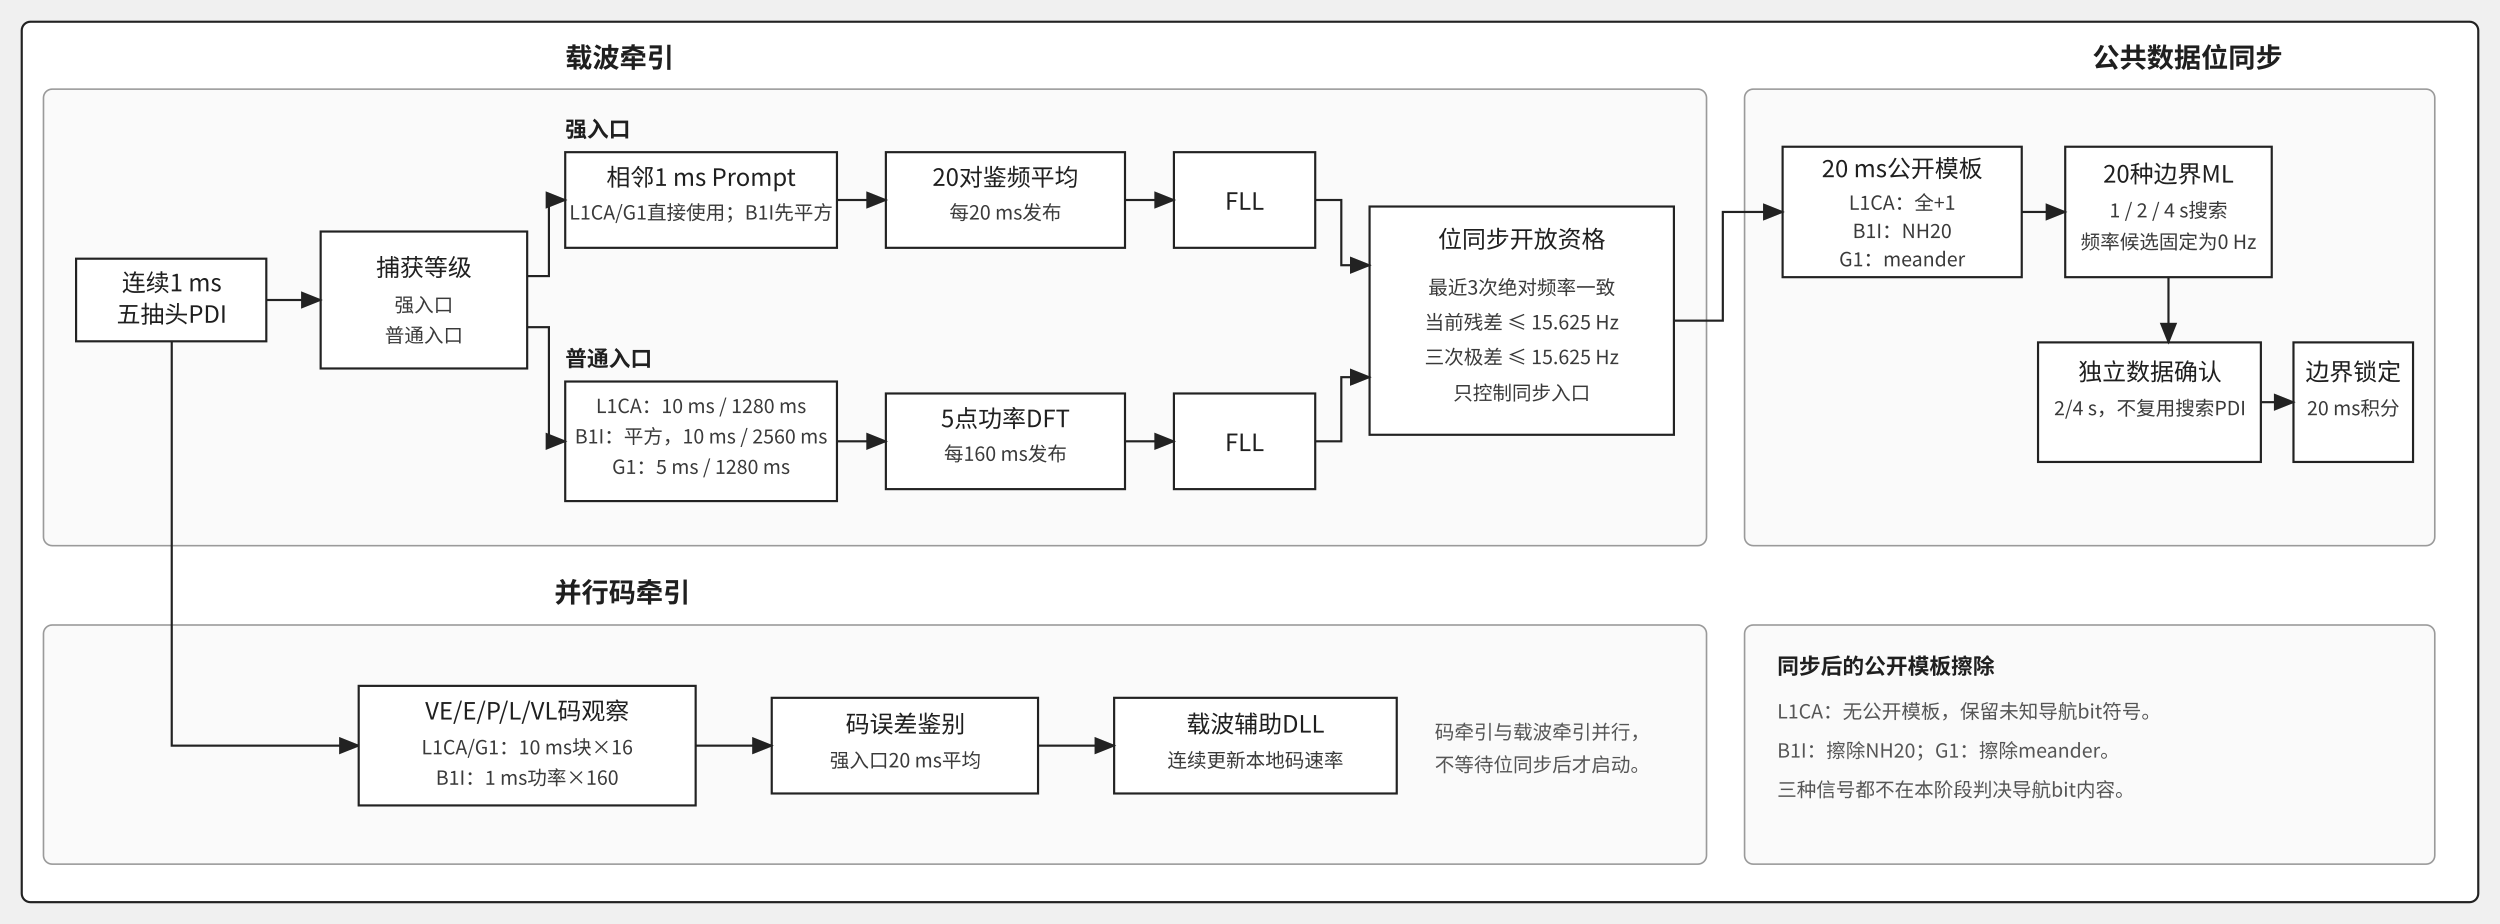
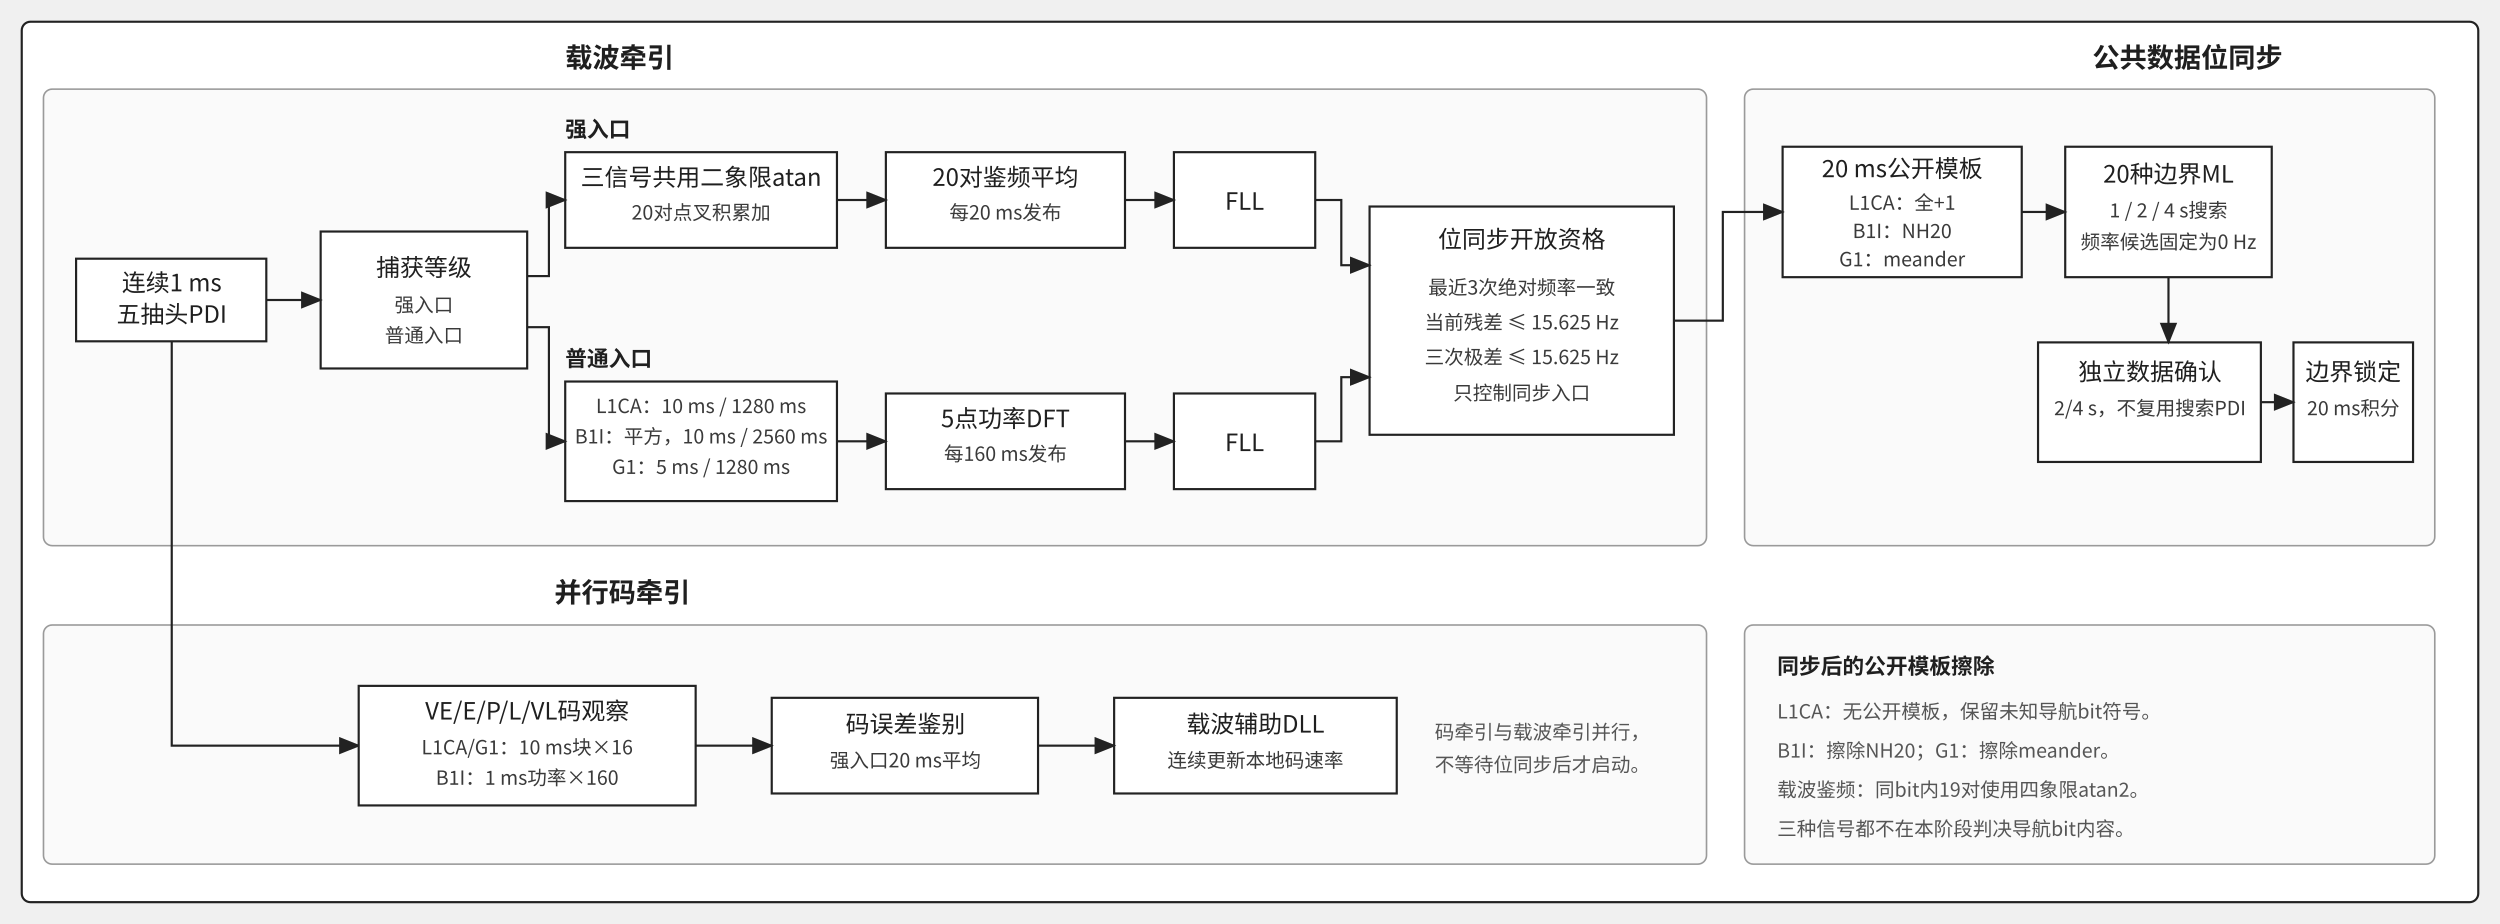
<svg xmlns="http://www.w3.org/2000/svg" width="2300" height="850" viewBox="0 0 2300 850">
  <defs>
    <marker id="arrow" markerWidth="10" markerHeight="8" refX="9" refY="4" orient="auto">
      <path d="M0,0 L10,4 L0,8 Z" fill="#222222" />
    </marker>
    <style>
      .box { fill:#ffffff; stroke:#222222; stroke-width:2; }
      .group { fill:#fafafa; stroke:#9a9a9a; stroke-width:1.5; }
      .line { fill:none; stroke:#222222; stroke-width:2; marker-end:url(#arrow); }
      .title { font:700 25px 'Noto Sans CJK SC','Microsoft YaHei',sans-serif; fill:#1f1f1f; }
      .text { font:22px 'Noto Sans CJK SC','Microsoft YaHei',sans-serif; fill:#1f1f1f; text-anchor:middle; }
      .small { font:18px 'Noto Sans CJK SC','Microsoft YaHei',sans-serif; fill:#3a3a3a; text-anchor:middle; }
      .label { font:700 20px 'Noto Sans CJK SC','Microsoft YaHei',sans-serif; fill:#1f1f1f; }
      .note { font:18px 'Noto Sans CJK SC','Microsoft YaHei',sans-serif; fill:#555555; }
    </style>
  </defs>
  <rect x="20" y="20" width="2260" height="810" rx="8" class="box" />
  <text x="520" y="62" class="title">载波牵引</text>
  <rect x="40" y="82" width="1530" height="420" rx="8" class="group" />
  <rect x="70" y="238" width="175" height="76" class="box" />
  <text x="158" y="268" class="text">连续1 ms</text>
  <text x="158" y="297" class="text">五抽头PDI</text>
  <rect x="295" y="213" width="190" height="126" class="box" />
  <text x="390" y="254" class="text">捕获等级</text>
  <text x="390" y="287" class="small">强入口</text>
  <text x="390" y="315" class="small">普通入口</text>
  <path d="M245 276 H295" class="line" />
  <text x="520" y="126" class="label">强入口</text>
  <rect x="520" y="140" width="250" height="88" class="box" />
-   <text x="645" y="171" class="text">相邻1 ms Prompt</text>
-   <text x="645" y="202" class="small">L1CA/G1直接使用；B1I先平方</text>
+   <text x="645" y="171" class="text">三信号共用二象限atan</text>
+   <text x="645" y="202" class="small">20对点叉积累加</text>
  <rect x="815" y="140" width="220" height="88" class="box" />
  <text x="925" y="171" class="text">20对鉴频平均</text>
  <text x="925" y="202" class="small">每20 ms发布</text>
  <rect x="1080" y="140" width="130" height="88" class="box" />
  <text x="1145" y="193" class="text">FLL</text>
  <text x="520" y="337" class="label">普通入口</text>
  <rect x="520" y="351" width="250" height="110" class="box" />
  <text x="645" y="380" class="small">L1CA：10 ms / 1280 ms</text>
  <text x="645" y="408" class="small">B1I：平方，10 ms / 2560 ms</text>
  <text x="645" y="436" class="small">G1：5 ms / 1280 ms</text>
  <rect x="815" y="362" width="220" height="88" class="box" />
  <text x="925" y="393" class="text">5点功率DFT</text>
  <text x="925" y="424" class="small">每160 ms发布</text>
  <rect x="1080" y="362" width="130" height="88" class="box" />
  <text x="1145" y="415" class="text">FLL</text>
  <path d="M485 254 H505 V184 H520" class="line" />
  <path d="M485 301 H505 V406 H520" class="line" />
  <path d="M770 184 H815" class="line" />
  <path d="M1035 184 H1080" class="line" />
  <path d="M770 406 H815" class="line" />
  <path d="M1035 406 H1080" class="line" />
  <rect x="1260" y="190" width="280" height="210" class="box" />
  <text x="1400" y="228" class="text">位同步开放资格</text>
  <text x="1400" y="271" class="small">最近3次绝对频率一致</text>
  <text x="1400" y="303" class="small">当前残差 ≤ 15.625 Hz</text>
  <text x="1400" y="335" class="small">三次极差 ≤ 15.625 Hz</text>
  <text x="1400" y="368" class="small">只控制同步入口</text>
  <path d="M1210 184 H1234 V244 H1260" class="line" />
  <path d="M1210 406 H1234 V347 H1260" class="line" />
  <text x="1925" y="62" class="title">公共数据位同步</text>
  <rect x="1605" y="82" width="635" height="420" rx="8" class="group" />
  <rect x="1640" y="135" width="220" height="120" class="box" />
  <text x="1750" y="163" class="text">20 ms公开模板</text>
  <text x="1750" y="193" class="small">L1CA：全+1</text>
  <text x="1750" y="219" class="small">B1I：NH20</text>
  <text x="1750" y="245" class="small">G1：meander</text>
  <rect x="1900" y="135" width="190" height="120" class="box" />
  <text x="1995" y="168" class="text">20种边界ML</text>
  <text x="1995" y="200" class="small">1 / 2 / 4 s搜索</text>
  <text x="1995" y="229" class="small">频率候选固定为0 Hz</text>
  <rect x="1875" y="315" width="205" height="110" class="box" />
  <text x="1978" y="350" class="text">独立数据确认</text>
  <text x="1978" y="382" class="small">2/4 s，不复用搜索PDI</text>
  <rect x="2110" y="315" width="110" height="110" class="box" />
  <text x="2165" y="350" class="text">边界锁定</text>
  <text x="2165" y="382" class="small">20 ms积分</text>
  <path d="M1540 295 H1585 V195 H1640" class="line" />
  <path d="M1860 195 H1900" class="line" />
  <path d="M1995 255 V315" class="line" />
  <path d="M2080 370 H2110" class="line" />
  <text x="510" y="554" class="title">并行码牵引</text>
  <rect x="40" y="575" width="1530" height="220" rx="8" class="group" />
  <path d="M158 314 V686 H330" class="line" />
  <rect x="330" y="631" width="310" height="110" class="box" />
  <text x="485" y="662" class="text">VE/E/P/L/VL码观察</text>
  <text x="485" y="694" class="small">L1CA/G1：10 ms块×16</text>
  <text x="485" y="722" class="small">B1I：1 ms功率×160</text>
  <rect x="710" y="642" width="245" height="88" class="box" />
  <text x="833" y="674" class="text">码误差鉴别</text>
  <text x="833" y="706" class="small">强入口20 ms平均</text>
  <rect x="1025" y="642" width="260" height="88" class="box" />
  <text x="1155" y="674" class="text">载波辅助DLL</text>
  <text x="1155" y="706" class="small">连续更新本地码速率</text>
  <path d="M640 686 H710" class="line" />
  <path d="M955 686 H1025" class="line" />
  <text x="1320" y="680" class="note">码牵引与载波牵引并行，</text>
  <text x="1320" y="710" class="note">不等待位同步后才启动。</text>
  <rect x="1605" y="575" width="635" height="220" rx="8" class="group" />
  <text x="1635" y="620" class="label">同步后的公开模板擦除</text>
  <text x="1635" y="661" class="note">L1CA：无公开模板，保留未知导航bit符号。</text>
  <text x="1635" y="697" class="note">B1I：擦除NH20；G1：擦除meander。</text>
-   <text x="1635" y="733" class="note">三种信号都不在本阶段判决导航bit内容。</text>
+   <text x="1635" y="733" class="note">载波鉴频：同bit内19对使用四象限atan2。</text>
+   <text x="1635" y="769" class="note">三种信号都不在本阶段判决导航bit内容。</text>
</svg>
